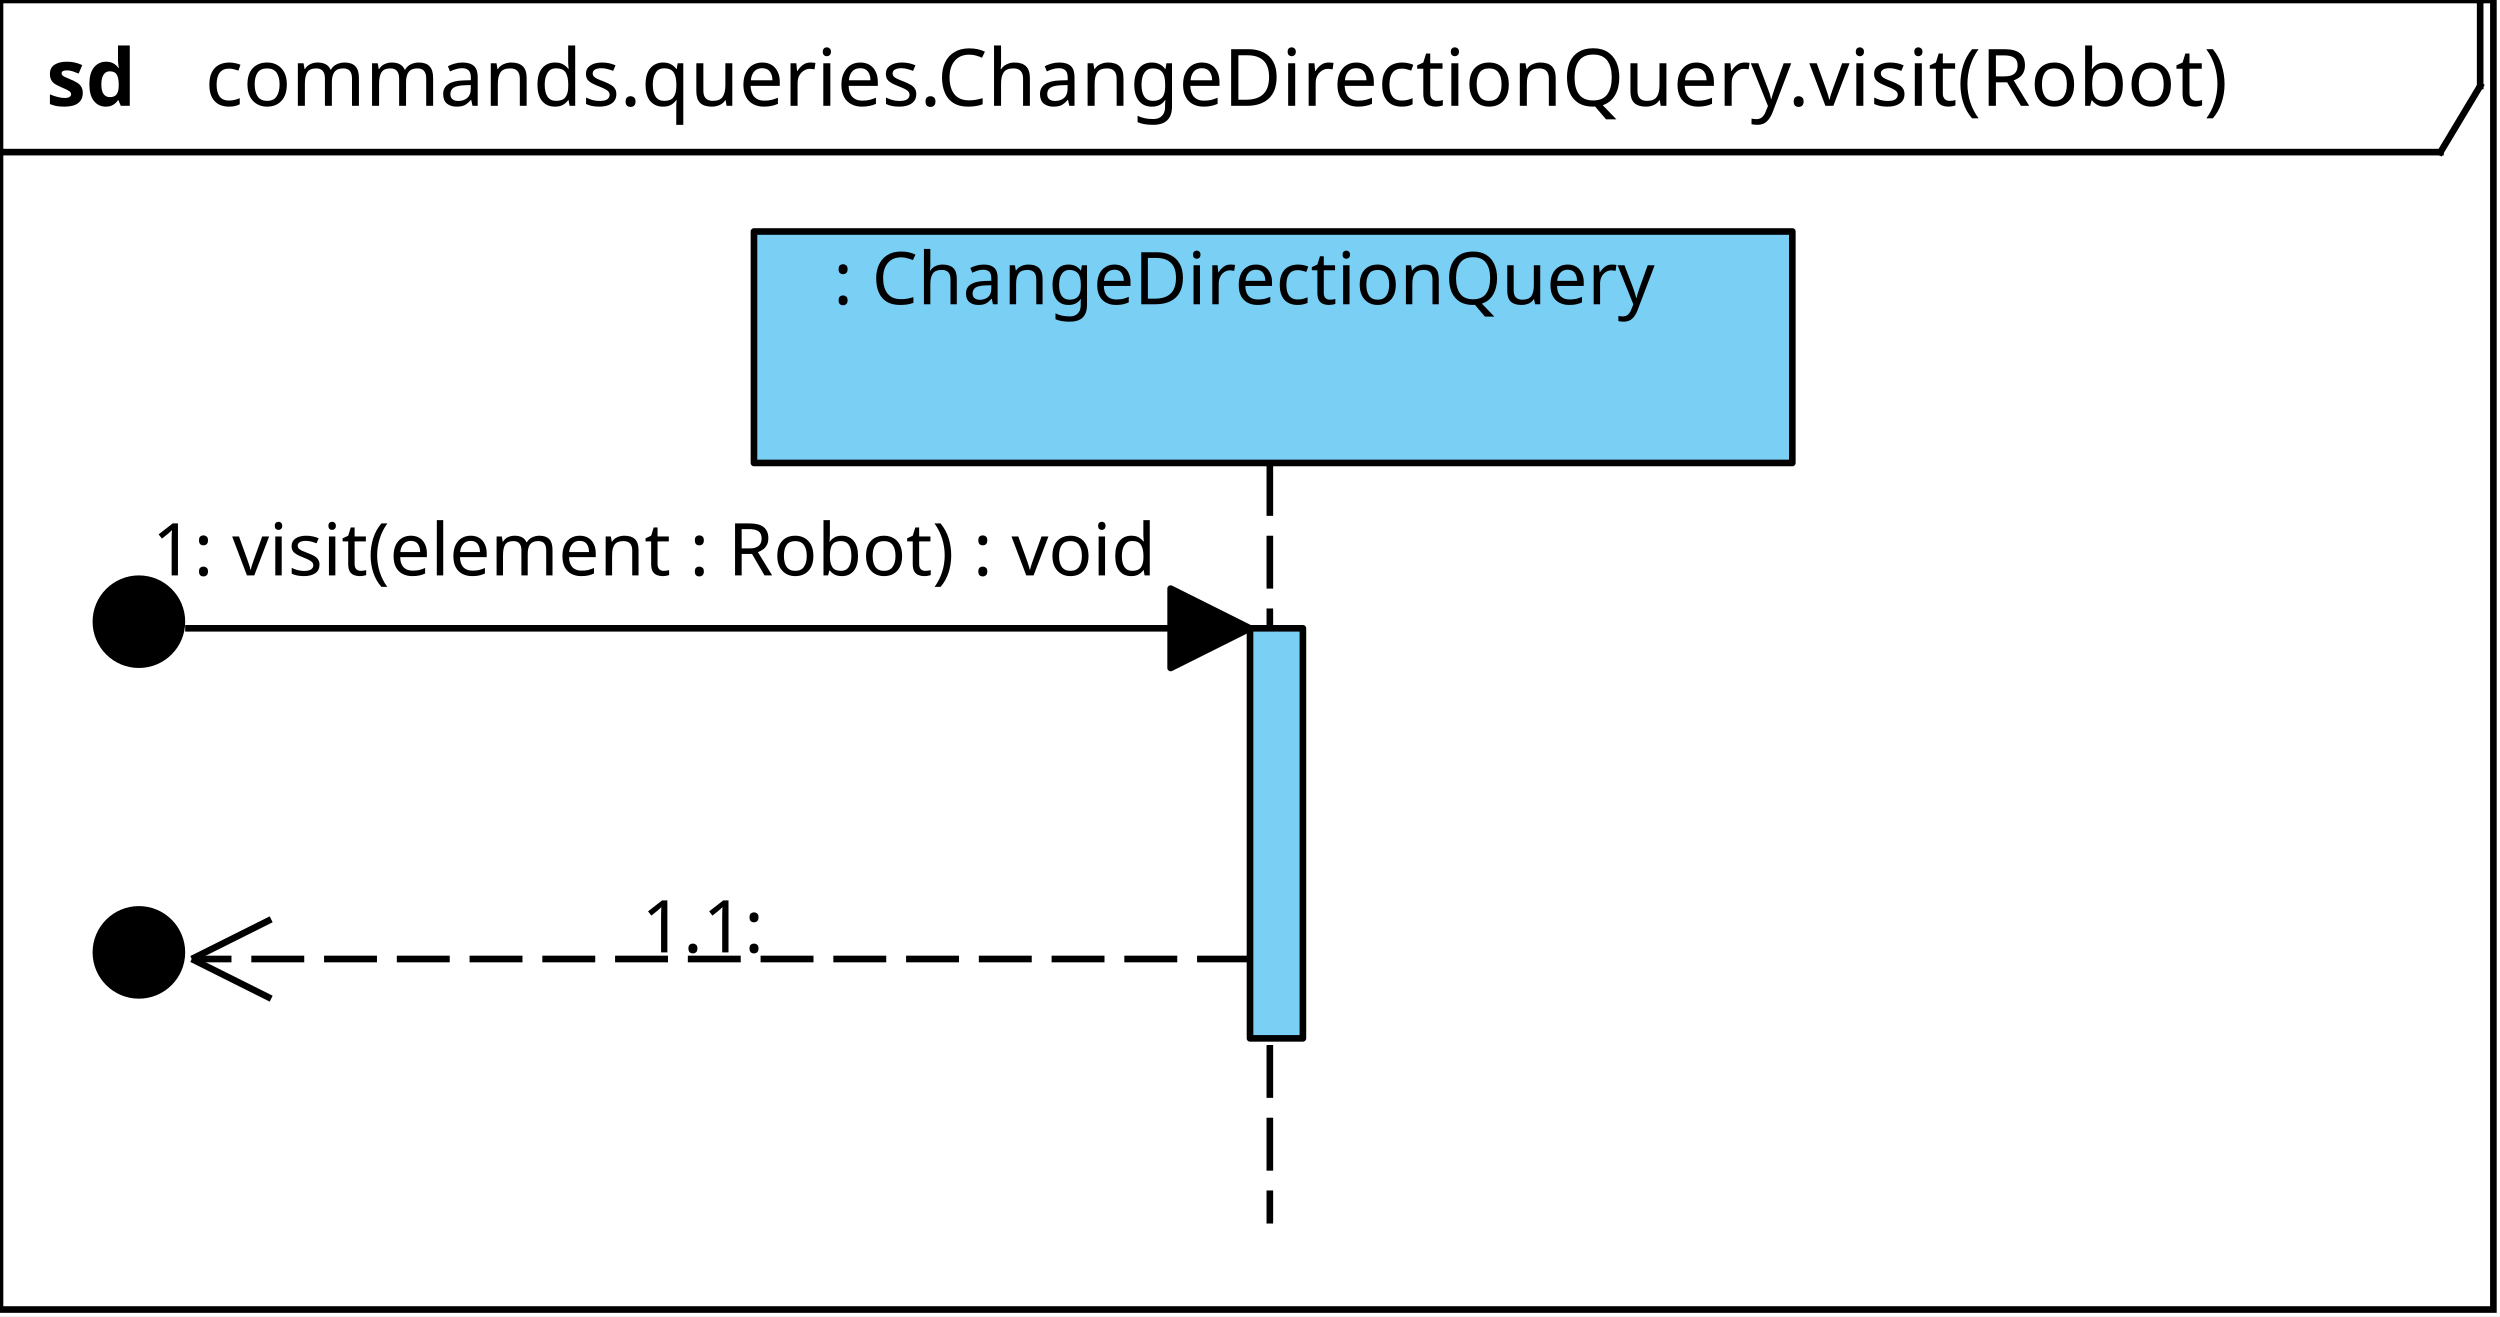
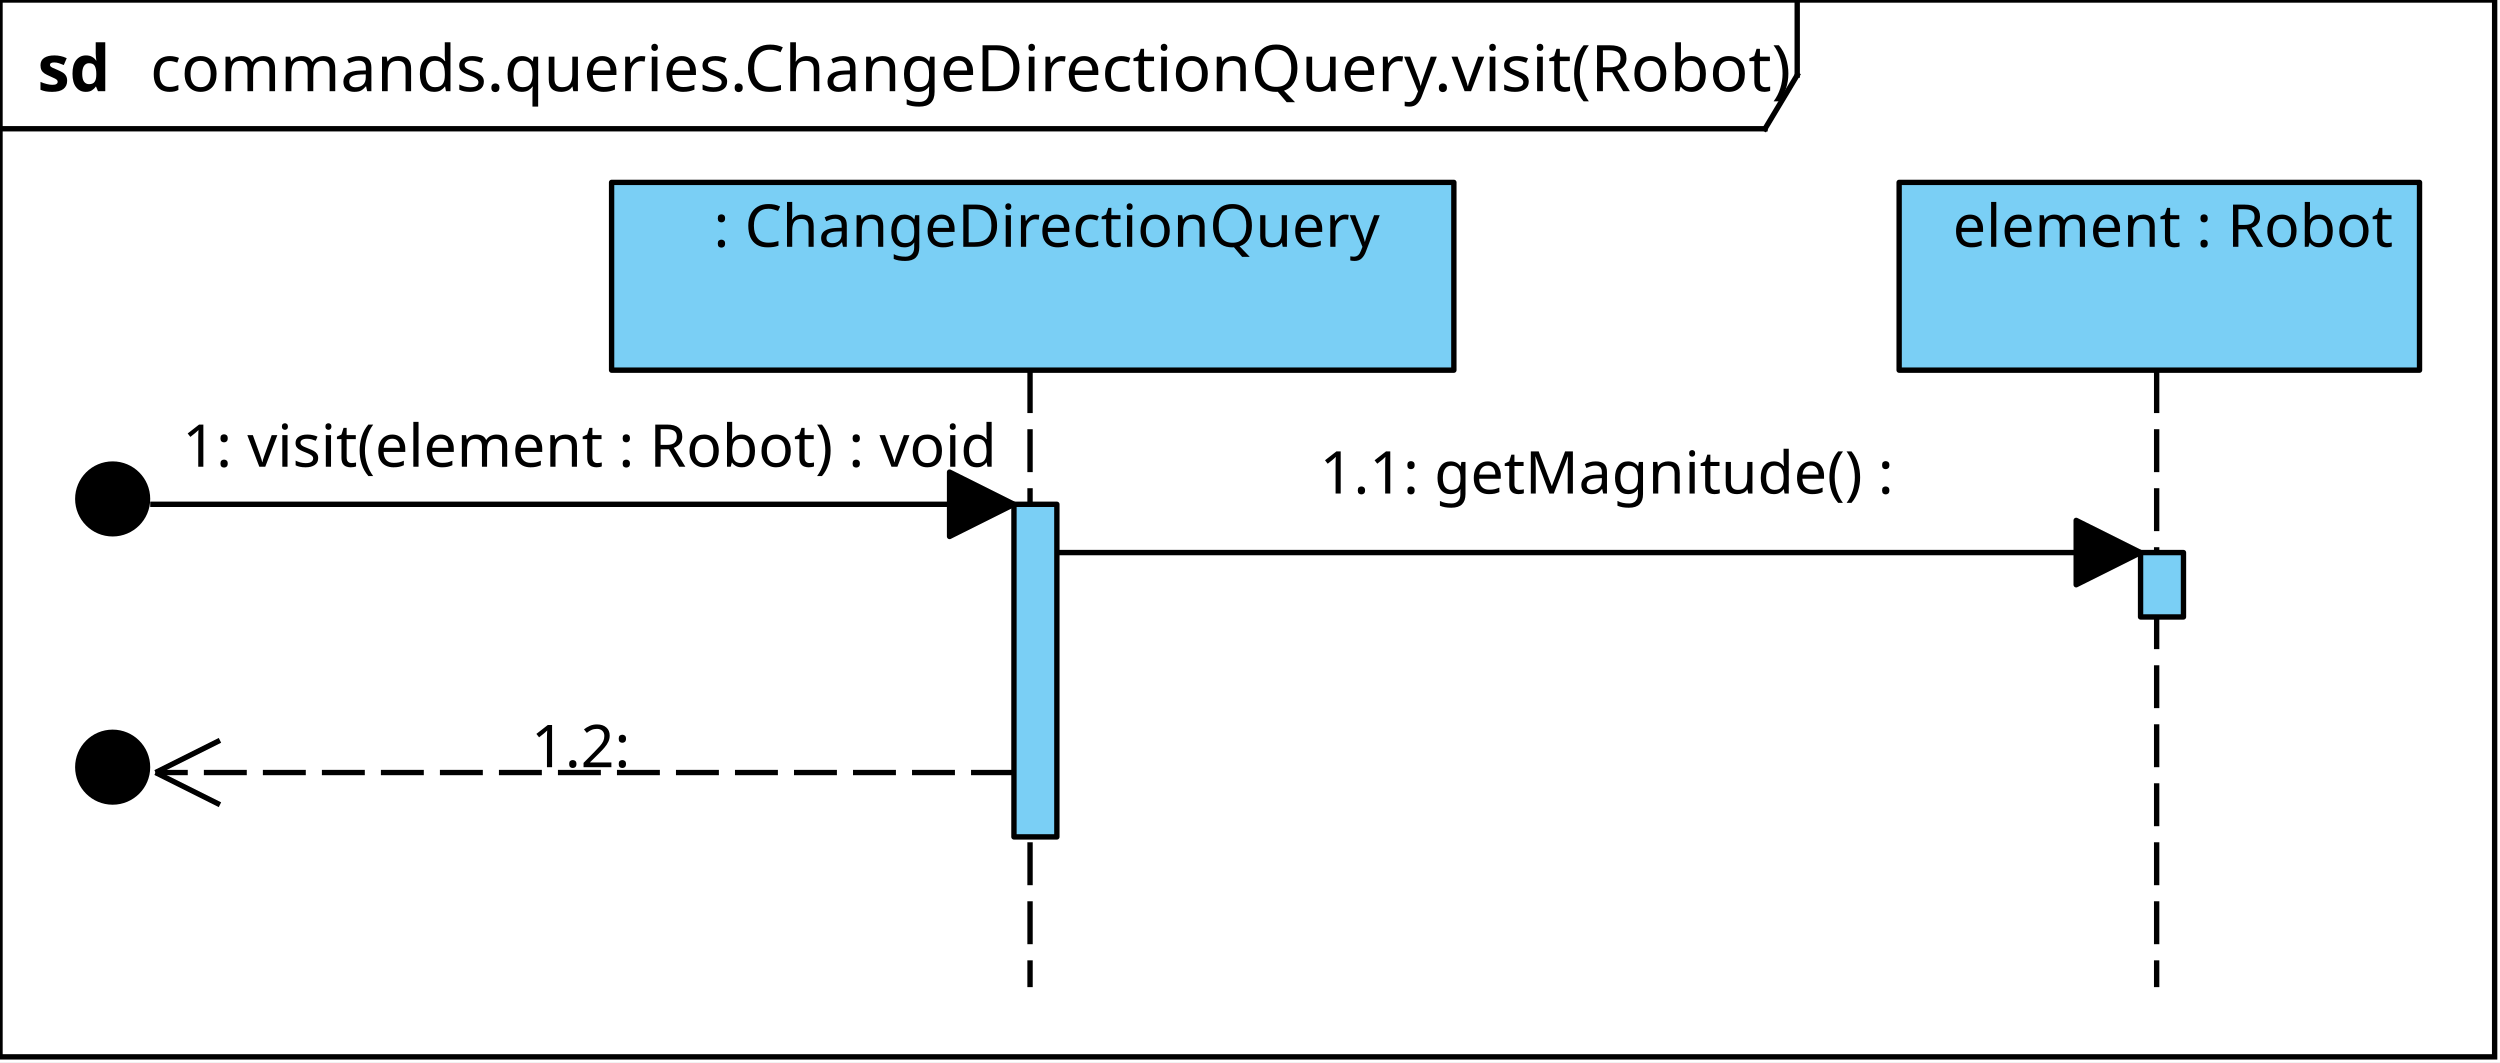
- <svg xmlns="http://www.w3.org/2000/svg" fill-opacity="0" color-rendering="auto" color-interpolation="auto" stroke="rgb(0,0,0)" text-rendering="auto" stroke-linecap="square" width="378" stroke-miterlimit="10" stroke-opacity="0" shape-rendering="auto" fill="rgb(0,0,0)" stroke-dasharray="none" font-weight="normal" stroke-width="1" height="199" font-family="'Dialog'" font-style="normal" stroke-linejoin="miter" font-size="12" stroke-dashoffset="0" image-rendering="auto">
+ <svg xmlns="http://www.w3.org/2000/svg" fill-opacity="0" color-rendering="auto" color-interpolation="auto" stroke="rgb(0,0,0)" text-rendering="auto" stroke-linecap="square" width="466" stroke-miterlimit="10" stroke-opacity="0" shape-rendering="auto" fill="rgb(0,0,0)" stroke-dasharray="none" font-weight="normal" stroke-width="1" height="198" font-family="'Dialog'" font-style="normal" stroke-linejoin="miter" font-size="12" stroke-dashoffset="0" image-rendering="auto">
  <defs id="genericDefs" />
  <g>
    <defs id="defs1">
      <clipPath clipPathUnits="userSpaceOnUse" id="clipPath1">
        <path d="M-7 -7 L169 -7 L169 161 L-7 161 L-7 -7 Z" />
      </clipPath>
      <clipPath clipPathUnits="userSpaceOnUse" id="clipPath2">
        <path d="M-7 -7 L26 -7 L26 31 L-7 31 L-7 -7 Z" />
      </clipPath>
      <clipPath clipPathUnits="userSpaceOnUse" id="clipPath3">
        <path d="M-7 -7 L19 -7 L19 73 L-7 73 L-7 -7 Z" />
      </clipPath>
      <clipPath clipPathUnits="userSpaceOnUse" id="clipPath4">
-         <path d="M-158 -14 L316 -14 L316 28 L-158 28 L-158 -14 Z" />
+         <path d="M-7 -7 L109 -7 L109 161 L-7 161 L-7 -7 Z" />
      </clipPath>
      <clipPath clipPathUnits="userSpaceOnUse" id="clipPath5">
+         <path d="M-7 -7 L19 -7 L19 23 L-7 23 L-7 -7 Z" />
+       </clipPath>
+       <clipPath clipPathUnits="userSpaceOnUse" id="clipPath6">
+         <path d="M-98 -15 L196 -15 L196 30 L-98 30 L-98 -15 Z" />
+       </clipPath>
+       <clipPath clipPathUnits="userSpaceOnUse" id="clipPath7">
+         <path d="M-158 -15 L316 -15 L316 30 L-158 30 L-158 -15 Z" />
+       </clipPath>
+       <clipPath clipPathUnits="userSpaceOnUse" id="clipPath8">
+         <path d="M0 0 L306 0 L306 104 L0 104 L0 0 Z" />
+       </clipPath>
+       <clipPath clipPathUnits="userSpaceOnUse" id="clipPath9">
        <path d="M0 0 L265 0 L265 104 L0 104 L0 0 Z" />
      </clipPath>
-       <clipPath clipPathUnits="userSpaceOnUse" id="clipPath6">
+       <clipPath clipPathUnits="userSpaceOnUse" id="clipPath10">
        <path d="M0 0 L264 0 L264 104 L0 104 L0 0 Z" />
      </clipPath>
-       <clipPath clipPathUnits="userSpaceOnUse" id="clipPath7">
-         <path d="M-46 -14 L92 -14 L92 28 L-46 28 L-46 -14 Z" />
+       <clipPath clipPathUnits="userSpaceOnUse" id="clipPath11">
+         <path d="M-42 -15 L84 -15 L84 30 L-42 30 L-42 -15 Z" />
      </clipPath>
-       <clipPath clipPathUnits="userSpaceOnUse" id="clipPath8">
+       <clipPath clipPathUnits="userSpaceOnUse" id="clipPath12">
        <path d="M-191 -14 L382 -14 L382 28 L-191 28 L-191 -14 Z" />
+       </clipPath>
+       <clipPath clipPathUnits="userSpaceOnUse" id="clipPath13">
+         <path d="M-125 -15 L250 -15 L250 30 L-125 30 L-125 -15 Z" />
      </clipPath>
    </defs>
    <g fill="white" text-rendering="geometricPrecision" fill-opacity="1" stroke-opacity="1" stroke="white">
-       <rect x="0" width="378" height="199" y="0" stroke="none" />
-       <rect x="16" y="38" transform="translate(-16,-38)" fill="none" width="377" height="198" stroke="black" />
-       <text x="23" y="54" transform="translate(-16,-38)" fill="black" stroke="none" font-weight="bold" xml:space="preserve">sd</text>
-       <text fill="black" x="47" xml:space="preserve" y="54" transform="translate(-16,-38)" stroke="none">commands.queries.ChangeDirectionQuery.visit(Robot)</text>
-       <line transform="translate(-16,-38)" fill="none" x1="16" x2="385" y1="61" y2="61" stroke="black" />
-       <line transform="translate(-16,-38)" fill="none" x1="391" x2="391" y1="38" y2="51" stroke="black" />
-       <line transform="translate(-16,-38)" fill="none" x1="391" x2="385" y1="51" y2="61" stroke="black" />
+       <rect x="0" width="466" height="198" y="0" stroke="none" />
+       <rect x="16" y="38" transform="translate(-16,-38)" fill="none" width="465" height="197" stroke="black" />
+       <text x="23" y="55" transform="translate(-16,-38)" fill="black" stroke="none" font-weight="bold" xml:space="preserve">sd</text>
+       <text fill="black" x="44" xml:space="preserve" y="55" transform="translate(-16,-38)" stroke="none">commands.queries.ChangeDirectionQuery.visit(Robot)</text>
+       <line transform="translate(-16,-38)" fill="none" x1="16" x2="345" y1="62" y2="62" stroke="black" />
+       <line transform="translate(-16,-38)" fill="none" x1="351" x2="351" y1="38" y2="52" stroke="black" />
+       <line transform="translate(-16,-38)" fill="none" x1="351" x2="345" y1="52" y2="62" stroke="black" />
    </g>
-     <g font-size="11" transform="translate(114,35)" fill-opacity="1" fill="rgb(122,207,245)" text-rendering="geometricPrecision" font-family="sans-serif" stroke="rgb(122,207,245)" stroke-opacity="1">
+     <g font-size="11" transform="translate(114,34)" fill-opacity="1" fill="rgb(122,207,245)" text-rendering="geometricPrecision" font-family="sans-serif" stroke="rgb(122,207,245)" stroke-opacity="1">
      <rect x="0" width="157" height="35" y="0" clip-path="url(#clipPath1)" stroke="none" />
    </g>
-     <g font-size="11" stroke-linecap="butt" transform="translate(114,35)" fill-opacity="1" fill="black" text-rendering="geometricPrecision" font-family="sans-serif" stroke-linejoin="round" stroke="black" stroke-opacity="1" stroke-miterlimit="0">
+     <g font-size="11" stroke-linecap="butt" transform="translate(114,34)" fill-opacity="1" fill="black" text-rendering="geometricPrecision" font-family="sans-serif" stroke-linejoin="round" stroke="black" stroke-opacity="1" stroke-miterlimit="0">
      <rect fill="none" x="0" width="157" height="35" y="0" clip-path="url(#clipPath1)" />
      <line clip-path="url(#clipPath1)" fill="none" x1="78" x2="78" y1="35" stroke-linejoin="bevel" y2="150" stroke-dasharray="8,3" />
    </g>
-     <g font-size="11" transform="translate(14,85)" fill-opacity="1" fill="black" text-rendering="geometricPrecision" font-family="sans-serif" stroke="black" stroke-opacity="1">
+     <g font-size="11" transform="translate(14,84)" fill-opacity="1" fill="black" text-rendering="geometricPrecision" font-family="sans-serif" stroke="black" stroke-opacity="1">
      <circle r="7" clip-path="url(#clipPath2)" cx="7" cy="9" stroke="none" />
    </g>
-     <g font-size="11" transform="translate(189,95)" fill-opacity="1" fill="rgb(122,207,245)" text-rendering="geometricPrecision" font-family="sans-serif" stroke="rgb(122,207,245)" stroke-opacity="1">
+     <g font-size="11" transform="translate(189,94)" fill-opacity="1" fill="rgb(122,207,245)" text-rendering="geometricPrecision" font-family="sans-serif" stroke="rgb(122,207,245)" stroke-opacity="1">
      <rect x="0" width="8" height="62" y="0" clip-path="url(#clipPath3)" stroke="none" />
    </g>
-     <g font-size="11" stroke-linecap="butt" transform="translate(189,95)" fill-opacity="1" fill="black" text-rendering="geometricPrecision" font-family="sans-serif" stroke-linejoin="round" stroke="black" stroke-opacity="1" stroke-miterlimit="0">
+     <g font-size="11" stroke-linecap="butt" transform="translate(189,94)" fill-opacity="1" fill="black" text-rendering="geometricPrecision" font-family="sans-serif" stroke-linejoin="round" stroke="black" stroke-opacity="1" stroke-miterlimit="0">
      <rect fill="none" x="0" width="8" height="62" y="0" clip-path="url(#clipPath3)" />
    </g>
-     <g font-size="11" transform="translate(14,135)" fill-opacity="1" fill="black" text-rendering="geometricPrecision" font-family="sans-serif" stroke="black" stroke-opacity="1">
+     <g font-size="11" transform="translate(14,134)" fill-opacity="1" fill="black" text-rendering="geometricPrecision" font-family="sans-serif" stroke="black" stroke-opacity="1">
      <circle r="7" clip-path="url(#clipPath2)" cx="7" cy="9" stroke="none" />
    </g>
-     <g font-size="11" transform="translate(114,35)" fill-opacity="1" fill="black" text-rendering="geometricPrecision" font-family="sans-serif" stroke="black" stroke-opacity="1">
-       <text x="12" xml:space="preserve" y="11" clip-path="url(#clipPath4)" stroke="none">: ChangeDirectionQuery</text>
+     <g font-size="11" transform="translate(354,34)" fill-opacity="1" fill="rgb(122,207,245)" text-rendering="geometricPrecision" font-family="sans-serif" stroke="rgb(122,207,245)" stroke-opacity="1">
+       <rect x="0" width="97" height="35" y="0" clip-path="url(#clipPath4)" stroke="none" />
    </g>
-     <g font-size="11" stroke-linecap="butt" transform="translate(-22,45)" fill-opacity="1" fill="black" text-rendering="geometricPrecision" font-family="sans-serif" stroke-linejoin="round" stroke="black" stroke-opacity="1">
-       <line y2="50" fill="none" x1="50" clip-path="url(#clipPath5)" x2="211" y1="50" />
-       <polygon points=" 211 50 199 44 199 56" clip-path="url(#clipPath5)" stroke="none" />
-       <polygon fill="none" points=" 211 50 199 44 199 56" clip-path="url(#clipPath5)" />
+     <g font-size="11" stroke-linecap="butt" transform="translate(354,34)" fill-opacity="1" fill="black" text-rendering="geometricPrecision" font-family="sans-serif" stroke-linejoin="round" stroke="black" stroke-opacity="1" stroke-miterlimit="0">
+       <rect fill="none" x="0" width="97" height="35" y="0" clip-path="url(#clipPath4)" />
+       <line clip-path="url(#clipPath4)" fill="none" x1="48" x2="48" y1="35" stroke-linejoin="bevel" y2="150" stroke-dasharray="8,3" />
    </g>
-     <g font-size="11" stroke-linecap="butt" transform="translate(-21,95)" fill-opacity="1" fill="black" text-rendering="geometricPrecision" font-family="sans-serif" stroke-linejoin="round" stroke-dasharray="8,3" stroke="black" stroke-opacity="1" stroke-miterlimit="0">
-       <line y2="50" fill="none" x1="210" clip-path="url(#clipPath6)" x2="50" y1="50" />
-       <line clip-path="url(#clipPath6)" fill="none" x1="50" x2="62" y1="50" y2="56" stroke-dasharray="none" stroke-miterlimit="10" />
-       <line clip-path="url(#clipPath6)" fill="none" x1="50" x2="62" y1="50" y2="44" stroke-dasharray="none" stroke-miterlimit="10" />
+     <g font-size="11" transform="translate(399,103)" fill-opacity="1" fill="rgb(122,207,245)" text-rendering="geometricPrecision" font-family="sans-serif" stroke="rgb(122,207,245)" stroke-opacity="1">
+       <rect x="0" width="8" height="12" y="0" clip-path="url(#clipPath5)" stroke="none" />
    </g>
-     <g font-size="11" transform="translate(86,133)" fill-opacity="1" fill="black" text-rendering="geometricPrecision" font-family="sans-serif" stroke="black" stroke-opacity="1">
-       <text x="11" xml:space="preserve" y="11" clip-path="url(#clipPath7)" stroke="none">1.1:</text>
+     <g font-size="11" stroke-linecap="butt" transform="translate(399,103)" fill-opacity="1" fill="black" text-rendering="geometricPrecision" font-family="sans-serif" stroke-linejoin="round" stroke="black" stroke-opacity="1" stroke-miterlimit="0">
+       <rect fill="none" x="0" width="8" height="12" y="0" clip-path="url(#clipPath5)" />
    </g>
-     <g font-size="11" transform="translate(12,76)" fill-opacity="1" fill="black" text-rendering="geometricPrecision" font-family="sans-serif" stroke="black" stroke-opacity="1">
-       <text x="11" xml:space="preserve" y="11" clip-path="url(#clipPath8)" stroke="none">1: visit(element : Robot) : void</text>
+     <g font-size="11" transform="translate(354,34)" fill-opacity="1" fill="black" text-rendering="geometricPrecision" font-family="sans-serif" stroke="black" stroke-opacity="1">
+       <text x="10" xml:space="preserve" y="12" clip-path="url(#clipPath6)" stroke="none">element : Robot</text>
+     </g>
+     <g font-size="11" transform="translate(114,34)" fill-opacity="1" fill="black" text-rendering="geometricPrecision" font-family="sans-serif" stroke="black" stroke-opacity="1">
+       <text x="19" xml:space="preserve" y="12" clip-path="url(#clipPath7)" stroke="none">: ChangeDirectionQuery</text>
+     </g>
+     <g font-size="11" stroke-linecap="butt" transform="translate(147,53)" fill-opacity="1" fill="black" text-rendering="geometricPrecision" font-family="sans-serif" stroke-linejoin="round" stroke="black" stroke-opacity="1">
+       <line y2="50" fill="none" x1="50" clip-path="url(#clipPath8)" x2="252" y1="50" />
+       <polygon points=" 252 50 240 44 240 56" clip-path="url(#clipPath8)" stroke="none" />
+       <polygon fill="none" points=" 252 50 240 44 240 56" clip-path="url(#clipPath8)" />
+     </g>
+     <g font-size="11" stroke-linecap="butt" transform="translate(-22,44)" fill-opacity="1" fill="black" text-rendering="geometricPrecision" font-family="sans-serif" stroke-linejoin="round" stroke="black" stroke-opacity="1">
+       <line y2="50" fill="none" x1="50" clip-path="url(#clipPath9)" x2="211" y1="50" />
+       <polygon points=" 211 50 199 44 199 56" clip-path="url(#clipPath9)" stroke="none" />
+       <polygon fill="none" points=" 211 50 199 44 199 56" clip-path="url(#clipPath9)" />
+     </g>
+     <g font-size="11" stroke-linecap="butt" transform="translate(-21,94)" fill-opacity="1" fill="black" text-rendering="geometricPrecision" font-family="sans-serif" stroke-linejoin="round" stroke-dasharray="8,3" stroke="black" stroke-opacity="1" stroke-miterlimit="0">
+       <line y2="50" fill="none" x1="210" clip-path="url(#clipPath10)" x2="50" y1="50" />
+       <line clip-path="url(#clipPath10)" fill="none" x1="50" x2="62" y1="50" y2="56" stroke-dasharray="none" stroke-miterlimit="10" />
+       <line clip-path="url(#clipPath10)" fill="none" x1="50" x2="62" y1="50" y2="44" stroke-dasharray="none" stroke-miterlimit="10" />
+     </g>
+     <g font-size="11" transform="translate(88,131)" fill-opacity="1" fill="black" text-rendering="geometricPrecision" font-family="sans-serif" stroke="black" stroke-opacity="1">
+       <text x="11" xml:space="preserve" y="12" clip-path="url(#clipPath11)" stroke="none">1.2:</text>
+     </g>
+     <g font-size="11" transform="translate(12,75)" fill-opacity="1" fill="black" text-rendering="geometricPrecision" font-family="sans-serif" stroke="black" stroke-opacity="1">
+       <text x="22" xml:space="preserve" y="12" clip-path="url(#clipPath12)" stroke="none">1: visit(element : Robot) : void</text>
+     </g>
+     <g font-size="11" transform="translate(235,80)" fill-opacity="1" fill="black" text-rendering="geometricPrecision" font-family="sans-serif" stroke="black" stroke-opacity="1">
+       <text x="11" xml:space="preserve" y="12" clip-path="url(#clipPath13)" stroke="none">1.1: getMagnitude() :</text>
    </g>
  </g>
</svg>
